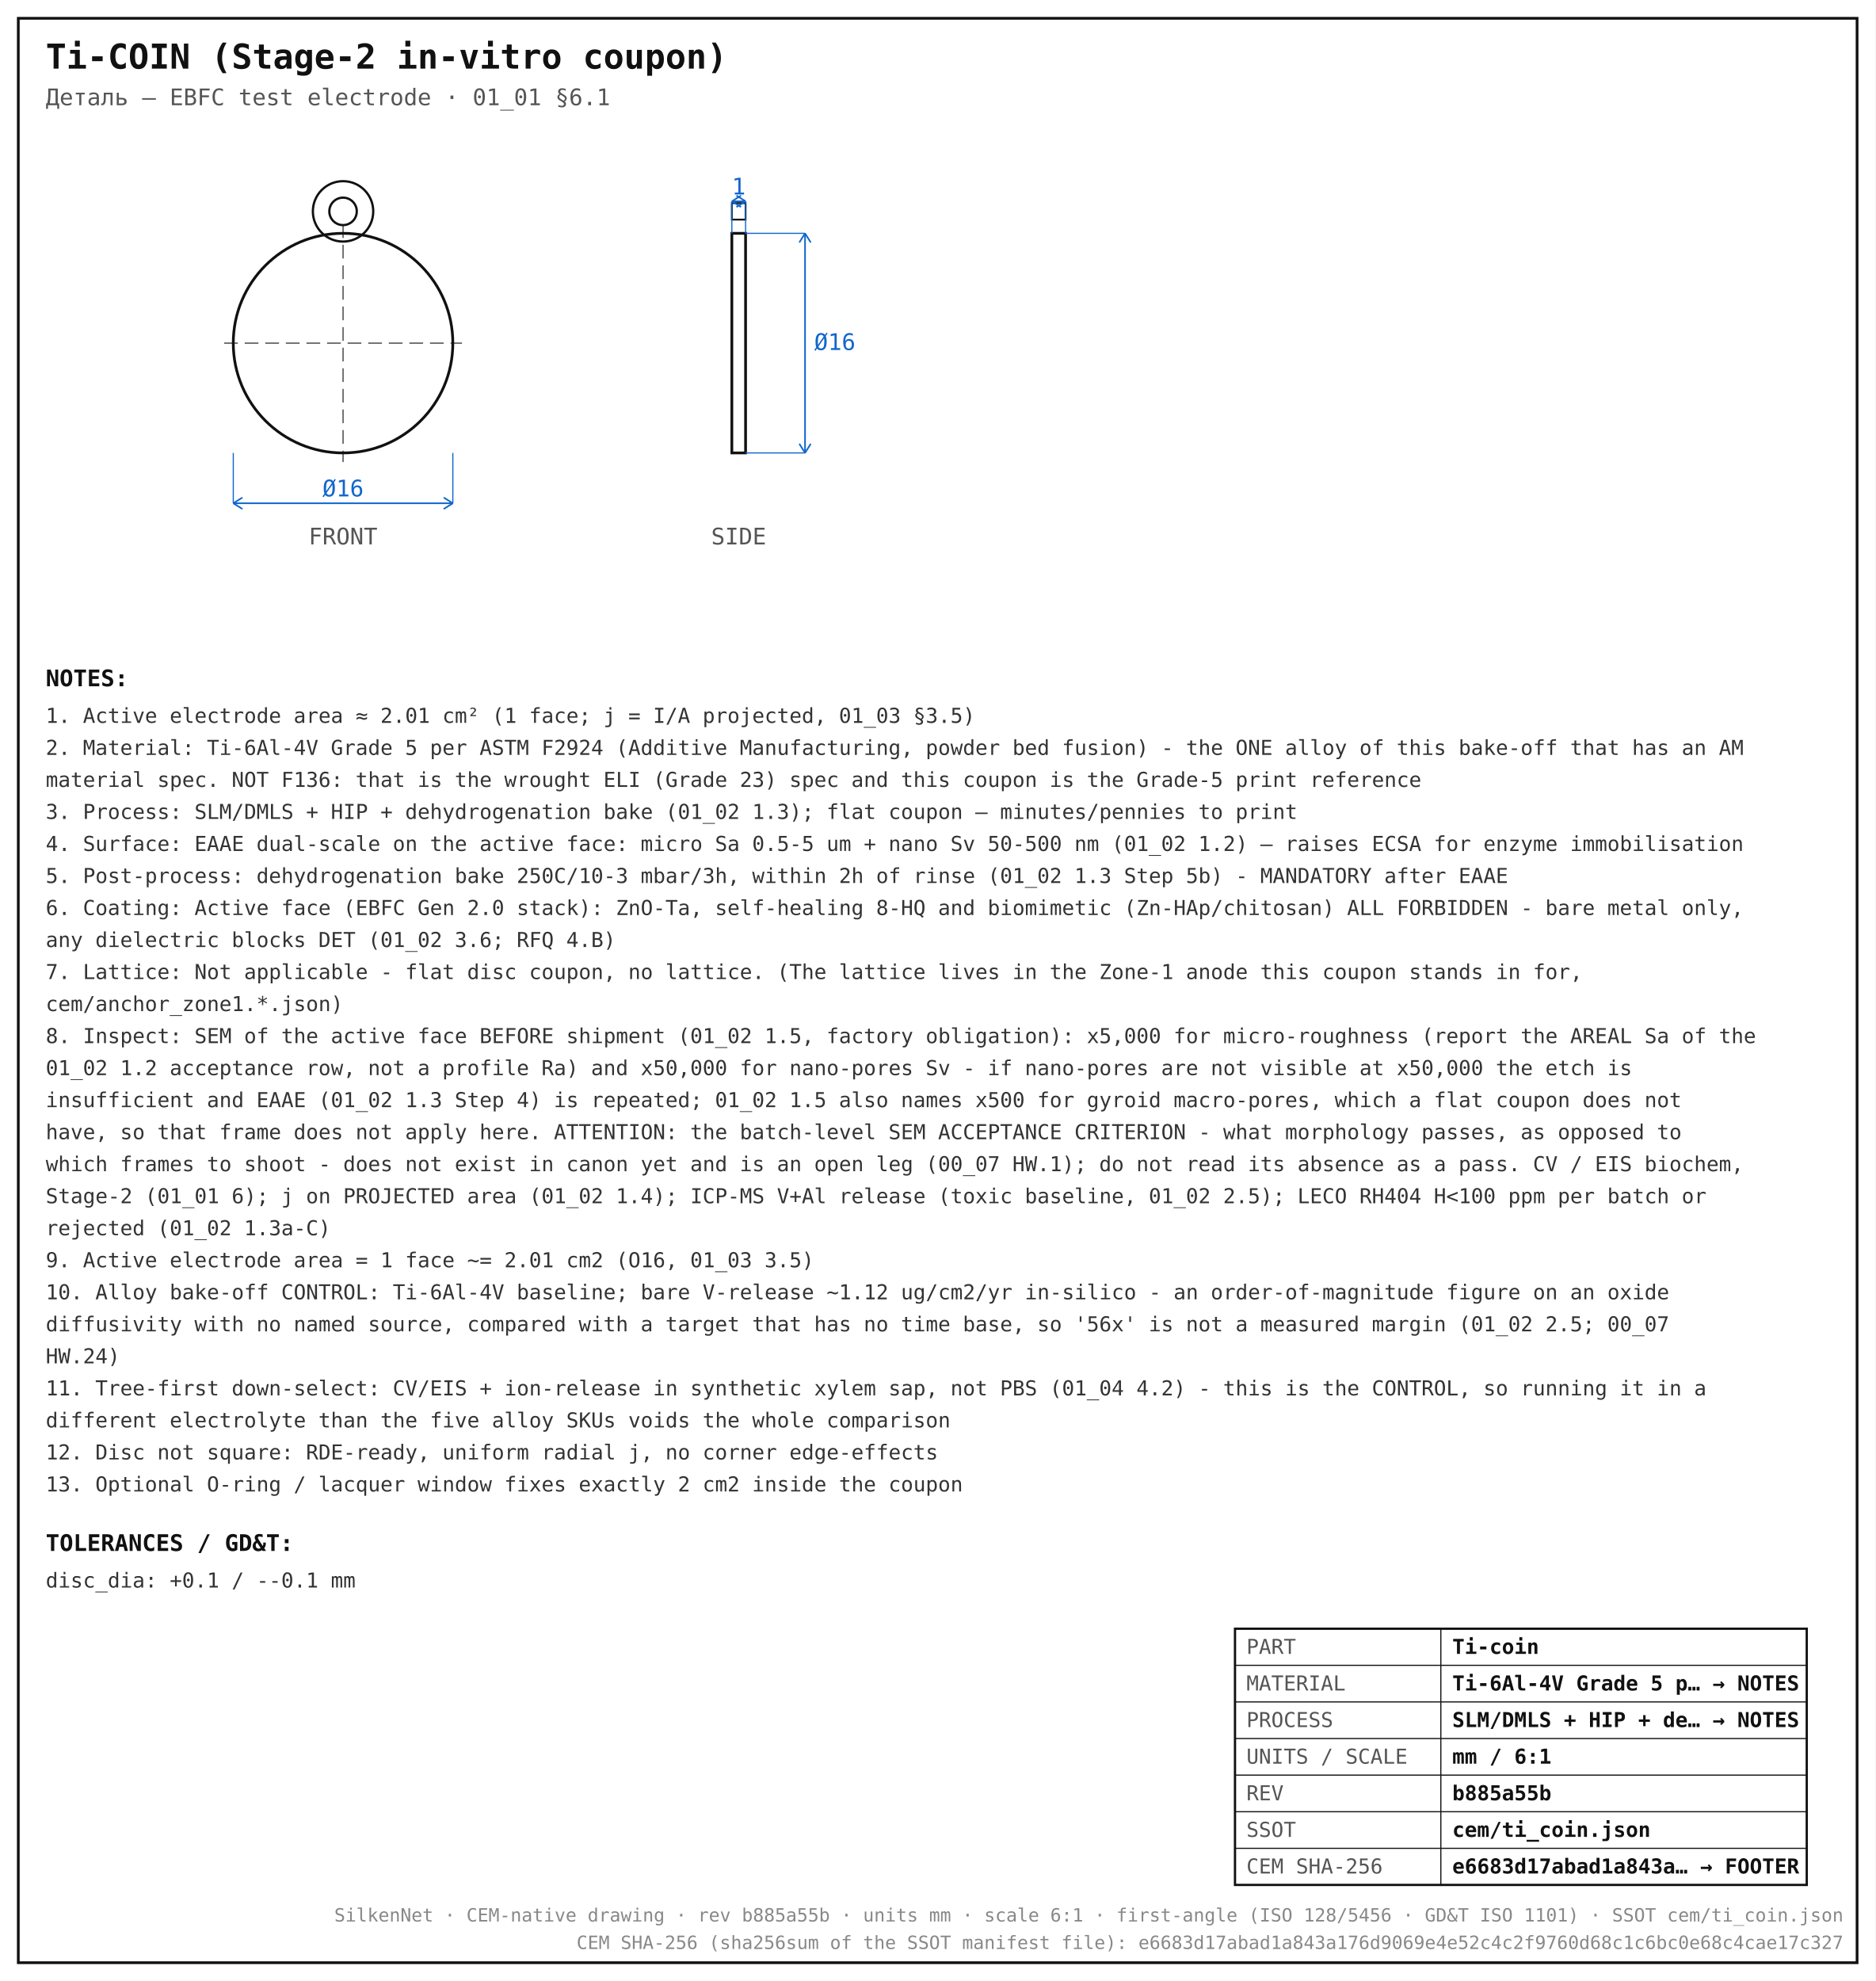
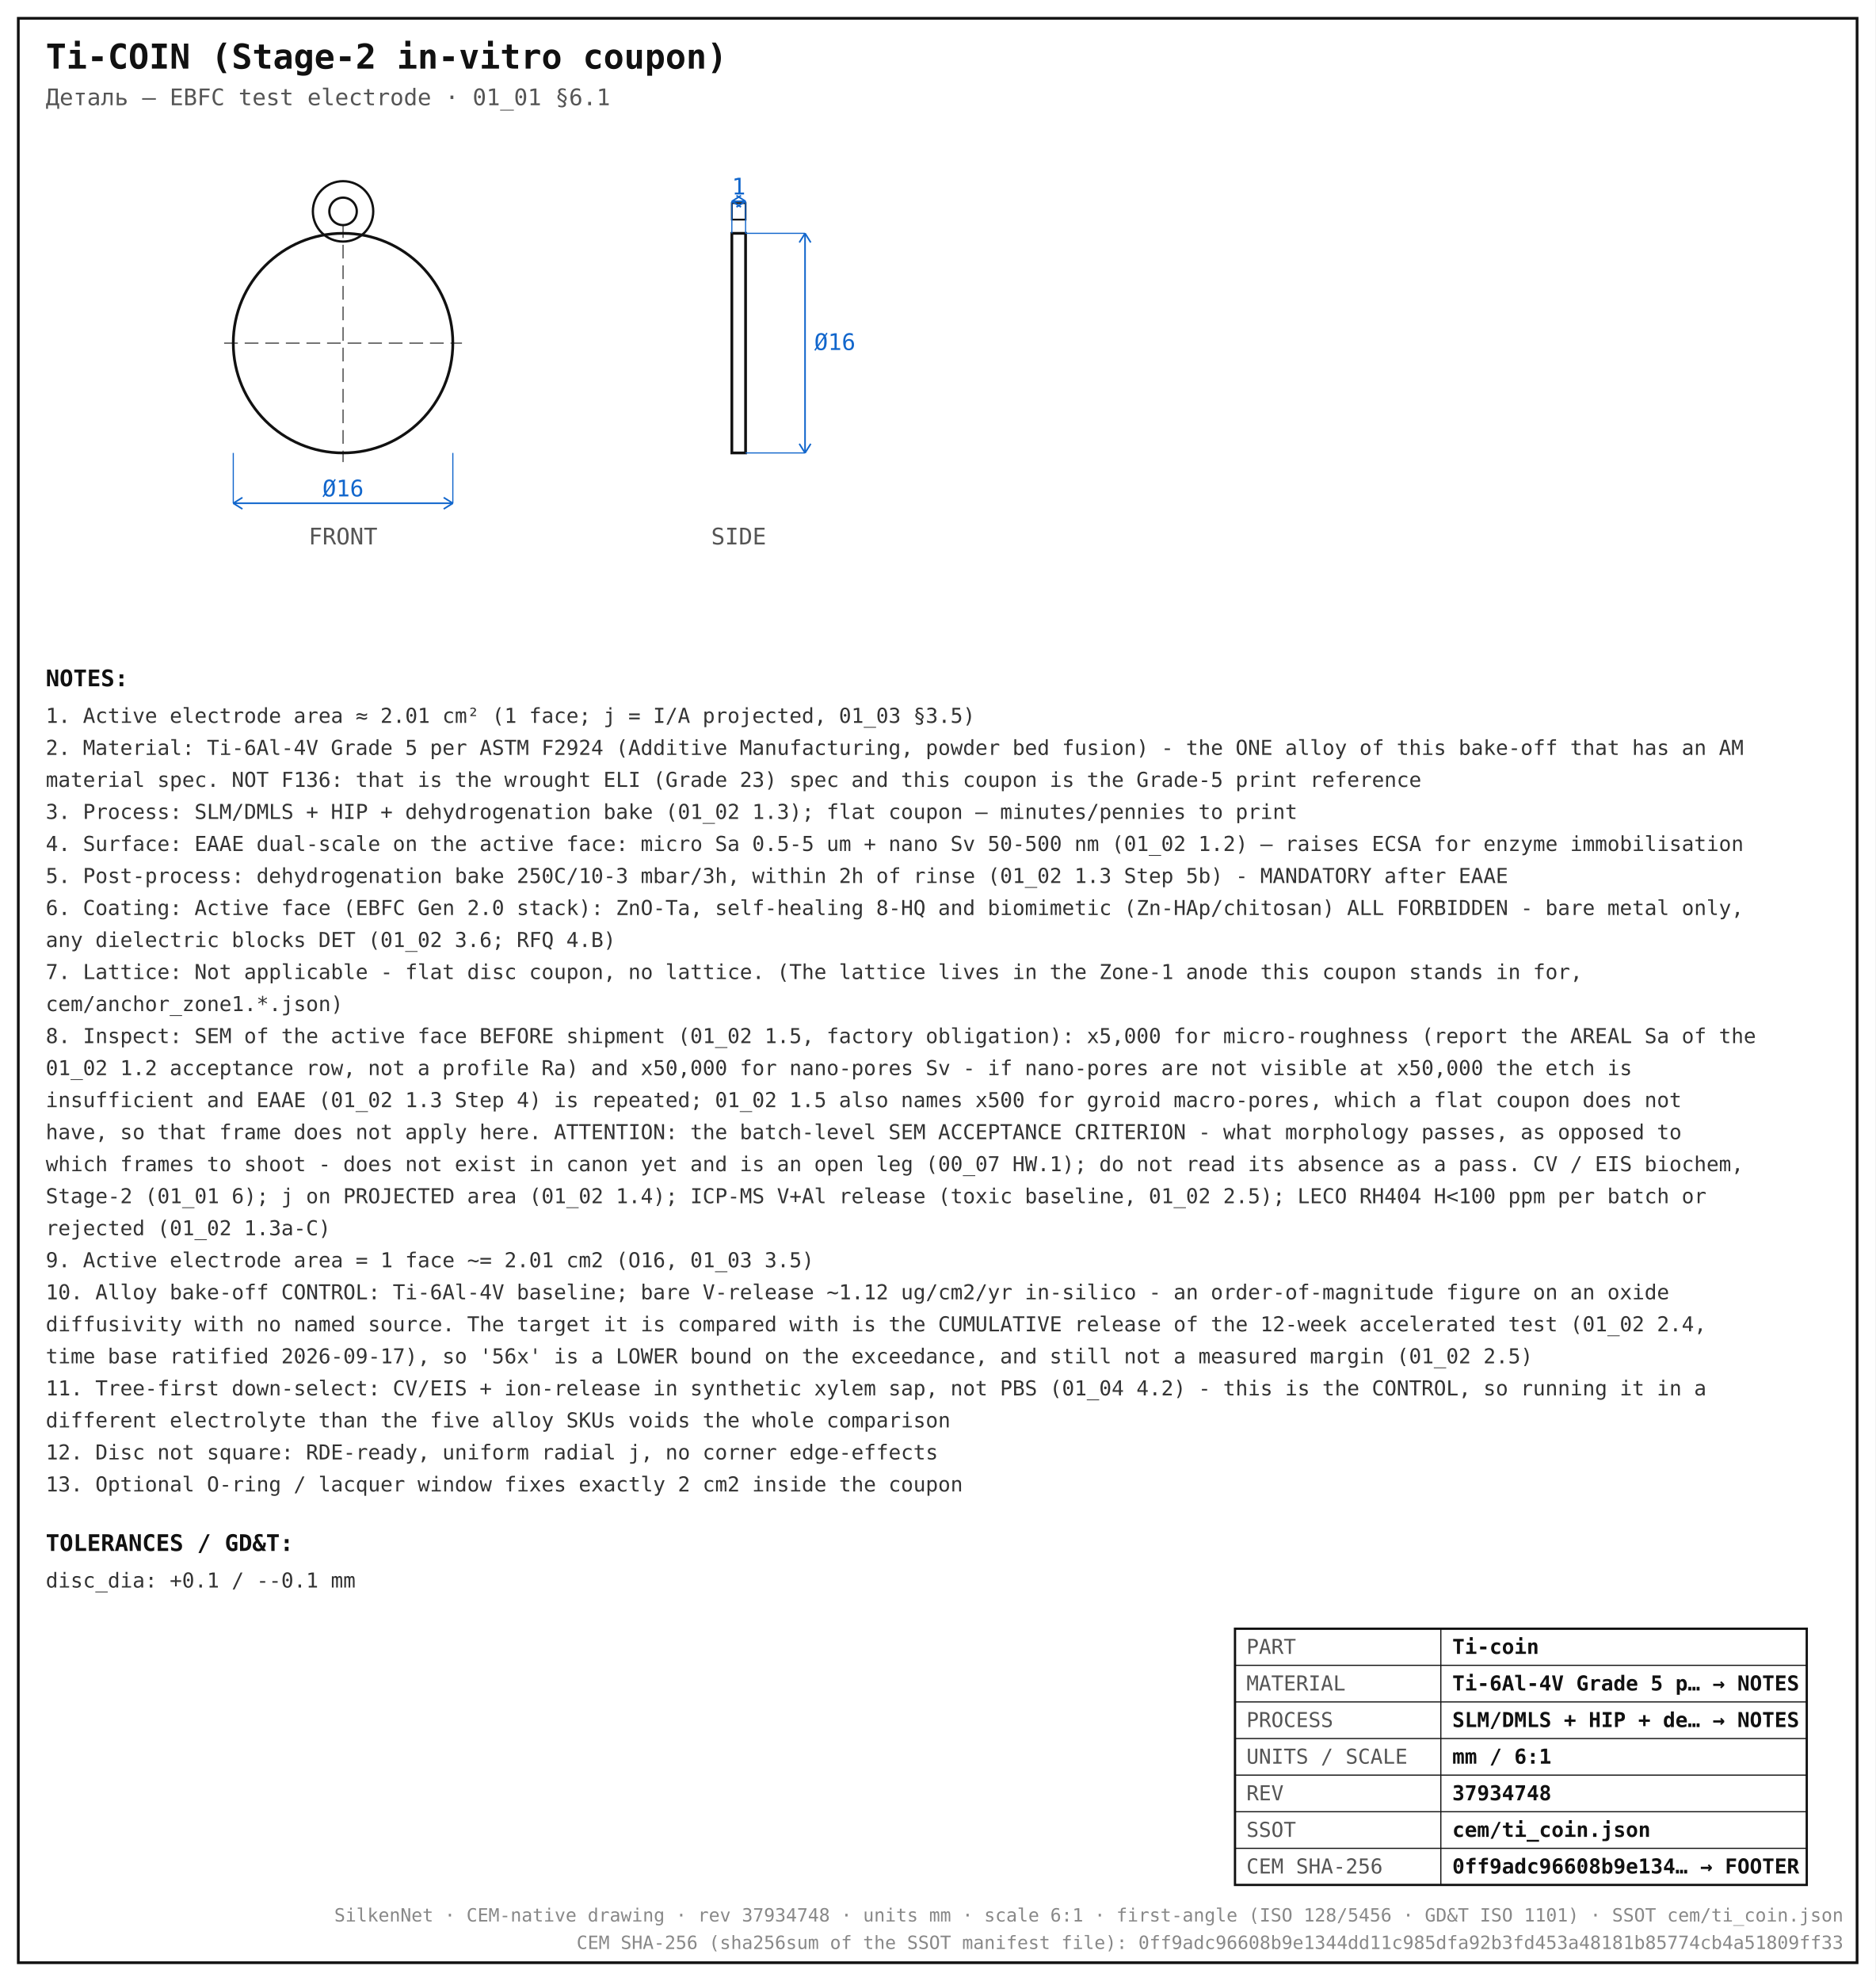
<svg xmlns="http://www.w3.org/2000/svg" width="820" height="866" viewBox="0 0 820 866">
  <rect x="0" y="0" width="820" height="866" fill="white" />
  <rect x="8" y="8" width="804" height="850" fill="none" stroke="#111" stroke-width="1.2" />
  <text x="20" y="30" font-family="monospace" font-size="15" text-anchor="start" fill="#111" font-weight="bold">Ti-COIN  (Stage-2 in-vitro coupon)</text>
  <text x="20" y="46" font-family="monospace" font-size="10" text-anchor="start" fill="#555" font-weight="normal">Деталь — EBFC test electrode · 01_01 §6.1</text>
  <circle cx="150" cy="150" r="48" fill="none" stroke="#111" stroke-width="1.2" />
  <line x1="98" y1="150" x2="202" y2="150" stroke="#111" stroke-width="0.4" stroke-dasharray="6 3" />
  <line x1="150" y1="98" x2="150" y2="202" stroke="#111" stroke-width="0.4" stroke-dasharray="6 3" />
  <circle cx="150" cy="92.4" r="13.2" fill="none" stroke="#111" stroke-width="1" />
  <circle cx="150" cy="92.4" r="6" fill="none" stroke="#111" stroke-width="1" />
  <text x="150" y="238" font-family="monospace" font-size="10" text-anchor="middle" fill="#555" font-weight="normal">FRONT</text>
  <line x1="102" y1="198" x2="102" y2="220" stroke="#1166cc" stroke-width="0.5" />
  <line x1="198" y1="198" x2="198" y2="220" stroke="#1166cc" stroke-width="0.5" />
  <line x1="102" y1="220" x2="198" y2="220" stroke="#1166cc" stroke-width="0.7" />
  <line x1="102" y1="220" x2="106" y2="217.5" stroke="#1166cc" stroke-width="0.7" />
  <line x1="102" y1="220" x2="106" y2="222.5" stroke="#1166cc" stroke-width="0.7" />
  <line x1="198" y1="220" x2="194" y2="217.5" stroke="#1166cc" stroke-width="0.7" />
  <line x1="198" y1="220" x2="194" y2="222.5" stroke="#1166cc" stroke-width="0.7" />
  <text x="150" y="217" font-family="monospace" font-size="10" text-anchor="middle" fill="#1166cc" font-weight="normal">Ø16</text>
  <rect x="320" y="102" width="6" height="96" fill="none" stroke="#111" stroke-width="1.2" />
  <rect x="320" y="88.8" width="6" height="7.2" fill="none" stroke="#111" stroke-width="0.8" />
  <text x="323" y="238" font-family="monospace" font-size="10" text-anchor="middle" fill="#555" font-weight="normal">SIDE</text>
  <line x1="326" y1="102" x2="352" y2="102" stroke="#1166cc" stroke-width="0.5" />
  <line x1="326" y1="198" x2="352" y2="198" stroke="#1166cc" stroke-width="0.5" />
  <line x1="352" y1="102" x2="352" y2="198" stroke="#1166cc" stroke-width="0.7" />
  <line x1="352" y1="102" x2="349.5" y2="106" stroke="#1166cc" stroke-width="0.7" />
  <line x1="352" y1="102" x2="354.5" y2="106" stroke="#1166cc" stroke-width="0.7" />
  <line x1="352" y1="198" x2="349.5" y2="194" stroke="#1166cc" stroke-width="0.7" />
  <line x1="352" y1="198" x2="354.5" y2="194" stroke="#1166cc" stroke-width="0.7" />
  <text x="356" y="153" font-family="monospace" font-size="10" text-anchor="start" fill="#1166cc" font-weight="normal">Ø16</text>
  <line x1="320" y1="102" x2="320" y2="88" stroke="#1166cc" stroke-width="0.5" />
  <line x1="326" y1="102" x2="326" y2="88" stroke="#1166cc" stroke-width="0.5" />
  <line x1="320" y1="88" x2="326" y2="88" stroke="#1166cc" stroke-width="0.7" />
  <line x1="320" y1="88" x2="324" y2="85.5" stroke="#1166cc" stroke-width="0.7" />
  <line x1="320" y1="88" x2="324" y2="90.5" stroke="#1166cc" stroke-width="0.7" />
  <line x1="326" y1="88" x2="322" y2="85.5" stroke="#1166cc" stroke-width="0.7" />
  <line x1="326" y1="88" x2="322" y2="90.5" stroke="#1166cc" stroke-width="0.7" />
  <text x="323" y="85" font-family="monospace" font-size="10" text-anchor="middle" fill="#1166cc" font-weight="normal">1</text>
  <text x="20" y="300" font-family="monospace" font-size="10" text-anchor="start" fill="#111" font-weight="bold">NOTES:</text>
  <text x="20" y="316" font-family="monospace" font-size="9" text-anchor="start" fill="#333" font-weight="normal">1. Active electrode area ≈ 2.01 cm² (1 face; j = I/A projected, 01_03 §3.5)</text>
  <text x="20" y="330" font-family="monospace" font-size="9" text-anchor="start" fill="#333" font-weight="normal">2. Material: Ti-6Al-4V Grade 5 per ASTM F2924 (Additive Manufacturing, powder bed fusion) - the ONE alloy of this bake-off that has an AM</text>
  <text x="20" y="344" font-family="monospace" font-size="9" text-anchor="start" fill="#333" font-weight="normal">   material spec. NOT F136: that is the wrought ELI (Grade 23) spec and this coupon is the Grade-5 print reference</text>
  <text x="20" y="358" font-family="monospace" font-size="9" text-anchor="start" fill="#333" font-weight="normal">3. Process: SLM/DMLS + HIP + dehydrogenation bake (01_02 1.3); flat coupon — minutes/pennies to print</text>
  <text x="20" y="372" font-family="monospace" font-size="9" text-anchor="start" fill="#333" font-weight="normal">4. Surface: EAAE dual-scale on the active face: micro Sa 0.5-5 um + nano Sv 50-500 nm (01_02 1.2) — raises ECSA for enzyme immobilisation</text>
  <text x="20" y="386" font-family="monospace" font-size="9" text-anchor="start" fill="#333" font-weight="normal">5. Post-process: dehydrogenation bake 250C/10-3 mbar/3h, within 2h of rinse (01_02 1.3 Step 5b) - MANDATORY after EAAE</text>
  <text x="20" y="400" font-family="monospace" font-size="9" text-anchor="start" fill="#333" font-weight="normal">6. Coating: Active face (EBFC Gen 2.0 stack): ZnO-Ta, self-healing 8-HQ and biomimetic (Zn-HAp/chitosan) ALL FORBIDDEN - bare metal only,</text>
  <text x="20" y="414" font-family="monospace" font-size="9" text-anchor="start" fill="#333" font-weight="normal">   any dielectric blocks DET (01_02 3.6; RFQ 4.B)</text>
  <text x="20" y="428" font-family="monospace" font-size="9" text-anchor="start" fill="#333" font-weight="normal">7. Lattice: Not applicable - flat disc coupon, no lattice. (The lattice lives in the Zone-1 anode this coupon stands in for,</text>
  <text x="20" y="442" font-family="monospace" font-size="9" text-anchor="start" fill="#333" font-weight="normal">   cem/anchor_zone1.*.json)</text>
  <text x="20" y="456" font-family="monospace" font-size="9" text-anchor="start" fill="#333" font-weight="normal">8. Inspect: SEM of the active face BEFORE shipment (01_02 1.5, factory obligation): x5,000 for micro-roughness (report the AREAL Sa of the</text>
  <text x="20" y="470" font-family="monospace" font-size="9" text-anchor="start" fill="#333" font-weight="normal">   01_02 1.2 acceptance row, not a profile Ra) and x50,000 for nano-pores Sv - if nano-pores are not visible at x50,000 the etch is</text>
  <text x="20" y="484" font-family="monospace" font-size="9" text-anchor="start" fill="#333" font-weight="normal">   insufficient and EAAE (01_02 1.3 Step 4) is repeated; 01_02 1.5 also names x500 for gyroid macro-pores, which a flat coupon does not</text>
  <text x="20" y="498" font-family="monospace" font-size="9" text-anchor="start" fill="#333" font-weight="normal">   have, so that frame does not apply here. ATTENTION: the batch-level SEM ACCEPTANCE CRITERION - what morphology passes, as opposed to</text>
  <text x="20" y="512" font-family="monospace" font-size="9" text-anchor="start" fill="#333" font-weight="normal">   which frames to shoot - does not exist in canon yet and is an open leg (00_07 HW.1); do not read its absence as a pass. CV / EIS biochem,</text>
  <text x="20" y="526" font-family="monospace" font-size="9" text-anchor="start" fill="#333" font-weight="normal">   Stage-2 (01_01 6); j on PROJECTED area (01_02 1.4); ICP-MS V+Al release (toxic baseline, 01_02 2.5); LECO RH404 H&lt;100 ppm per batch or</text>
  <text x="20" y="540" font-family="monospace" font-size="9" text-anchor="start" fill="#333" font-weight="normal">   rejected (01_02 1.3a-C)</text>
  <text x="20" y="554" font-family="monospace" font-size="9" text-anchor="start" fill="#333" font-weight="normal">9. Active electrode area = 1 face ~= 2.01 cm2 (O16, 01_03 3.5)</text>
  <text x="20" y="568" font-family="monospace" font-size="9" text-anchor="start" fill="#333" font-weight="normal">10. Alloy bake-off CONTROL: Ti-6Al-4V baseline; bare V-release ~1.12 ug/cm2/yr in-silico - an order-of-magnitude figure on an oxide</text>
-   <text x="20" y="582" font-family="monospace" font-size="9" text-anchor="start" fill="#333" font-weight="normal">   diffusivity with no named source, compared with a target that has no time base, so '56x' is not a measured margin (01_02 2.5; 00_07</text>
-   <text x="20" y="596" font-family="monospace" font-size="9" text-anchor="start" fill="#333" font-weight="normal">   HW.24)</text>
+   <text x="20" y="582" font-family="monospace" font-size="9" text-anchor="start" fill="#333" font-weight="normal">   diffusivity with no named source. The target it is compared with is the CUMULATIVE release of the 12-week accelerated test (01_02 2.4,</text>
+   <text x="20" y="596" font-family="monospace" font-size="9" text-anchor="start" fill="#333" font-weight="normal">   time base ratified 2026-09-17), so '56x' is a LOWER bound on the exceedance, and still not a measured margin (01_02 2.5)</text>
  <text x="20" y="610" font-family="monospace" font-size="9" text-anchor="start" fill="#333" font-weight="normal">11. Tree-first down-select: CV/EIS + ion-release in synthetic xylem sap, not PBS (01_04 4.2) - this is the CONTROL, so running it in a</text>
  <text x="20" y="624" font-family="monospace" font-size="9" text-anchor="start" fill="#333" font-weight="normal">   different electrolyte than the five alloy SKUs voids the whole comparison</text>
  <text x="20" y="638" font-family="monospace" font-size="9" text-anchor="start" fill="#333" font-weight="normal">12. Disc not square: RDE-ready, uniform radial j, no corner edge-effects</text>
  <text x="20" y="652" font-family="monospace" font-size="9" text-anchor="start" fill="#333" font-weight="normal">13. Optional O-ring / lacquer window fixes exactly 2 cm2 inside the coupon</text>
  <text x="20" y="678" font-family="monospace" font-size="10" text-anchor="start" fill="#111" font-weight="bold">TOLERANCES / GD&amp;T:</text>
  <text x="20" y="694" font-family="monospace" font-size="9" text-anchor="start" fill="#333" font-weight="normal">disc_dia: +0.1 / --0.1 mm</text>
  <rect x="540" y="712" width="250" height="112" fill="none" stroke="#111" stroke-width="1" />
  <line x1="630" y1="712" x2="630" y2="728" stroke="#111" stroke-width="0.5" />
  <text x="545" y="723" font-family="monospace" font-size="9" text-anchor="start" fill="#555" font-weight="normal">PART</text>
  <text x="635" y="723" font-family="monospace" font-size="9" text-anchor="start" fill="#111" font-weight="bold">Ti-coin</text>
  <line x1="540" y1="728" x2="790" y2="728" stroke="#111" stroke-width="0.5" />
  <line x1="630" y1="728" x2="630" y2="744" stroke="#111" stroke-width="0.5" />
  <text x="545" y="739" font-family="monospace" font-size="9" text-anchor="start" fill="#555" font-weight="normal">MATERIAL</text>
  <text x="635" y="739" font-family="monospace" font-size="9" text-anchor="start" fill="#111" font-weight="bold">Ti-6Al-4V Grade 5 p… → NOTES</text>
  <line x1="540" y1="744" x2="790" y2="744" stroke="#111" stroke-width="0.5" />
  <line x1="630" y1="744" x2="630" y2="760" stroke="#111" stroke-width="0.5" />
  <text x="545" y="755" font-family="monospace" font-size="9" text-anchor="start" fill="#555" font-weight="normal">PROCESS</text>
  <text x="635" y="755" font-family="monospace" font-size="9" text-anchor="start" fill="#111" font-weight="bold">SLM/DMLS + HIP + de… → NOTES</text>
  <line x1="540" y1="760" x2="790" y2="760" stroke="#111" stroke-width="0.5" />
  <line x1="630" y1="760" x2="630" y2="776" stroke="#111" stroke-width="0.5" />
  <text x="545" y="771" font-family="monospace" font-size="9" text-anchor="start" fill="#555" font-weight="normal">UNITS / SCALE</text>
  <text x="635" y="771" font-family="monospace" font-size="9" text-anchor="start" fill="#111" font-weight="bold">mm / 6:1</text>
  <line x1="540" y1="776" x2="790" y2="776" stroke="#111" stroke-width="0.5" />
  <line x1="630" y1="776" x2="630" y2="792" stroke="#111" stroke-width="0.5" />
  <text x="545" y="787" font-family="monospace" font-size="9" text-anchor="start" fill="#555" font-weight="normal">REV</text>
-   <text x="635" y="787" font-family="monospace" font-size="9" text-anchor="start" fill="#111" font-weight="bold">b885a55b</text>
+   <text x="635" y="787" font-family="monospace" font-size="9" text-anchor="start" fill="#111" font-weight="bold">37934748</text>
  <line x1="540" y1="792" x2="790" y2="792" stroke="#111" stroke-width="0.5" />
  <line x1="630" y1="792" x2="630" y2="808" stroke="#111" stroke-width="0.5" />
  <text x="545" y="803" font-family="monospace" font-size="9" text-anchor="start" fill="#555" font-weight="normal">SSOT</text>
  <text x="635" y="803" font-family="monospace" font-size="9" text-anchor="start" fill="#111" font-weight="bold">cem/ti_coin.json</text>
  <line x1="540" y1="808" x2="790" y2="808" stroke="#111" stroke-width="0.5" />
  <line x1="630" y1="808" x2="630" y2="824" stroke="#111" stroke-width="0.5" />
  <text x="545" y="819" font-family="monospace" font-size="9" text-anchor="start" fill="#555" font-weight="normal">CEM SHA-256</text>
-   <text x="635" y="819" font-family="monospace" font-size="9" text-anchor="start" fill="#111" font-weight="bold">e6683d17abad1a843a… → FOOTER</text>
-   <text x="806" y="840" font-family="monospace" font-size="8" text-anchor="end" fill="#888" font-weight="normal">SilkenNet · CEM-native drawing · rev b885a55b · units mm · scale 6:1 · first-angle (ISO 128/5456 · GD&amp;T ISO 1101) · SSOT cem/ti_coin.json</text>
-   <text x="806" y="852" font-family="monospace" font-size="8" text-anchor="end" fill="#888" font-weight="normal">CEM SHA-256 (sha256sum of the SSOT manifest file): e6683d17abad1a843a176d9069e4e52c4c2f9760d68c1c6bc0e68c4cae17c327</text>
+   <text x="635" y="819" font-family="monospace" font-size="9" text-anchor="start" fill="#111" font-weight="bold">0ff9adc96608b9e134… → FOOTER</text>
+   <text x="806" y="840" font-family="monospace" font-size="8" text-anchor="end" fill="#888" font-weight="normal">SilkenNet · CEM-native drawing · rev 37934748 · units mm · scale 6:1 · first-angle (ISO 128/5456 · GD&amp;T ISO 1101) · SSOT cem/ti_coin.json</text>
+   <text x="806" y="852" font-family="monospace" font-size="8" text-anchor="end" fill="#888" font-weight="normal">CEM SHA-256 (sha256sum of the SSOT manifest file): 0ff9adc96608b9e1344dd11c985dfa92b3fd453a48181b85774cb4a51809ff33</text>
</svg>
